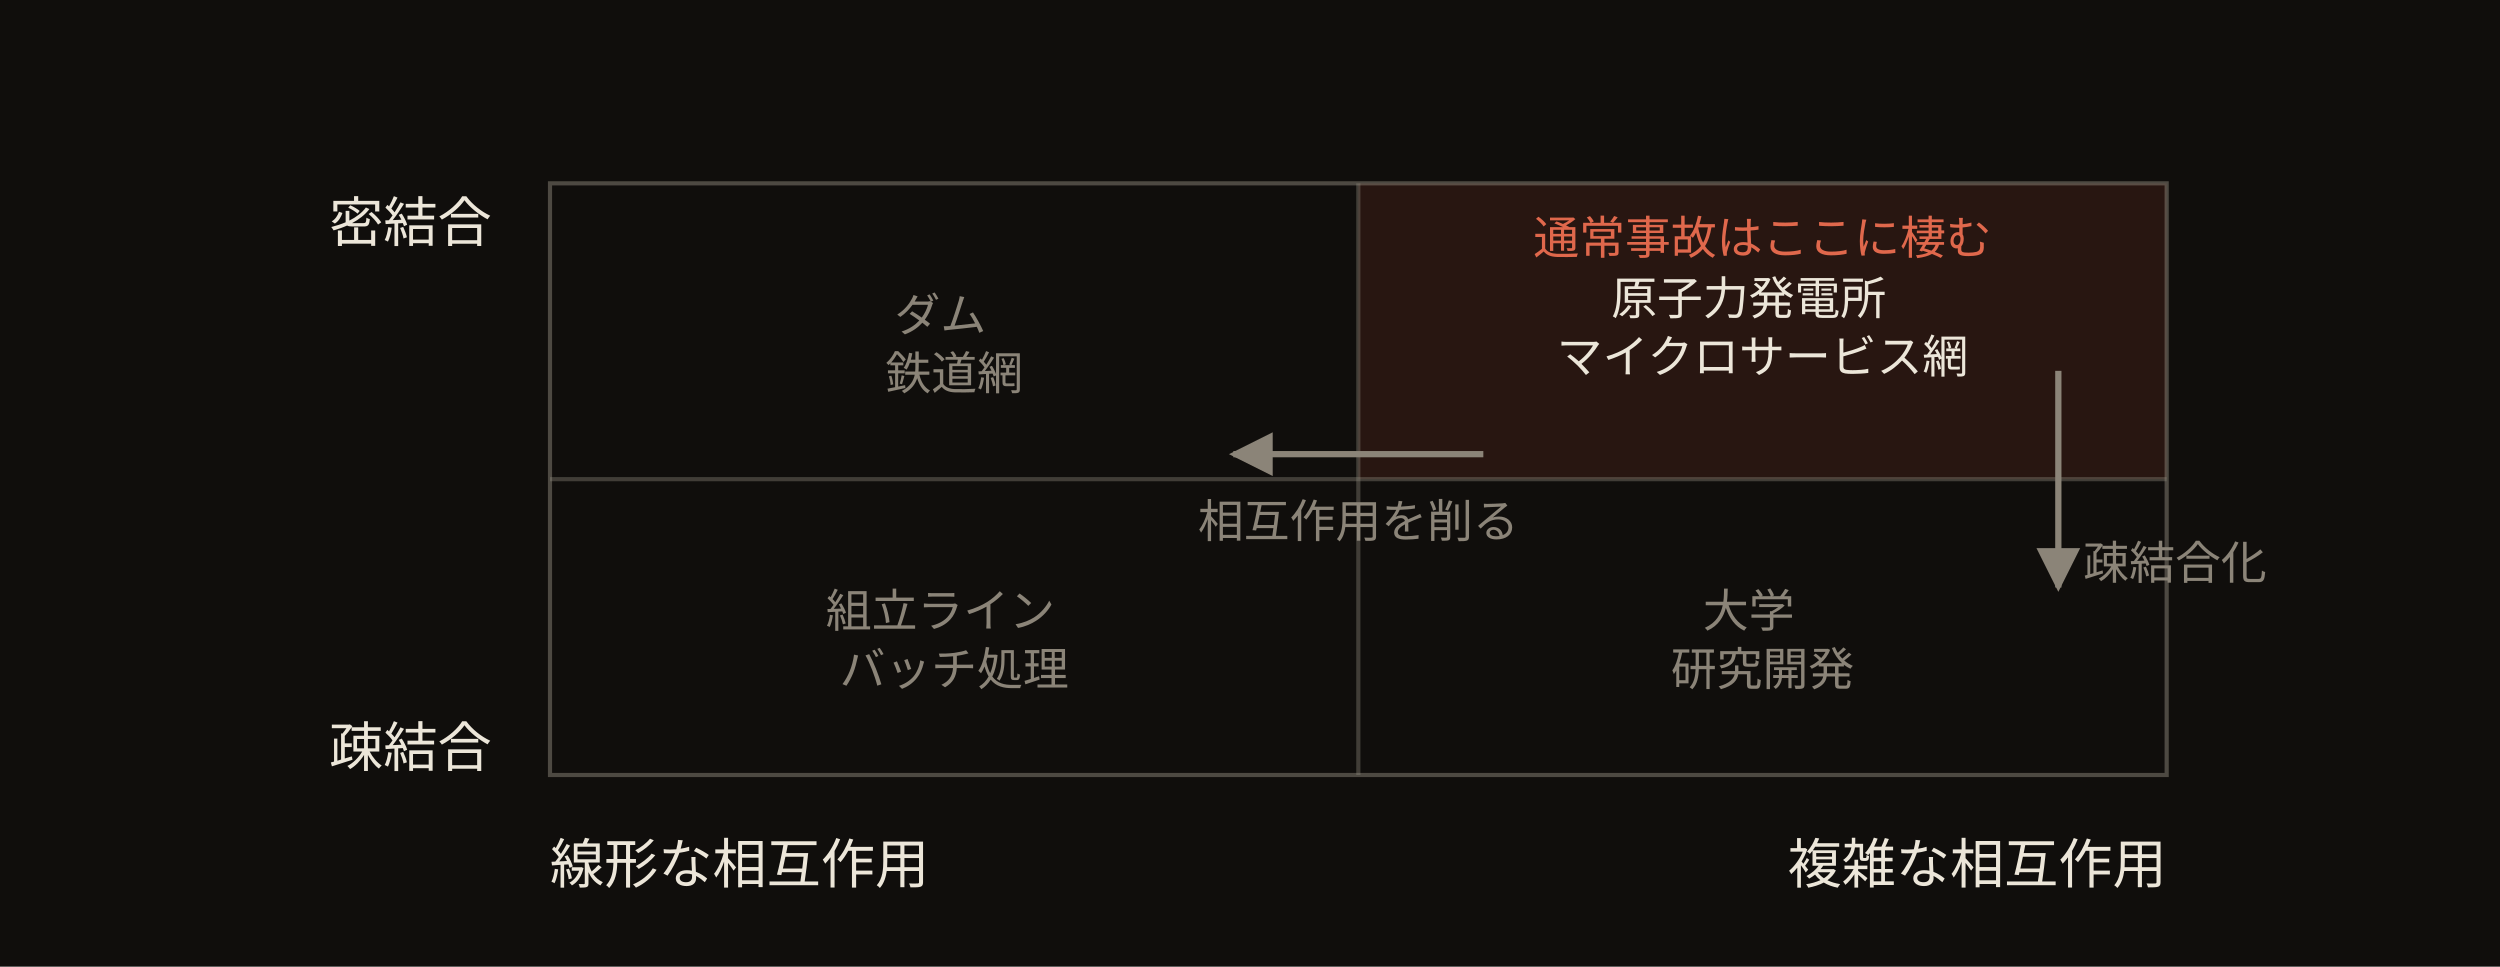
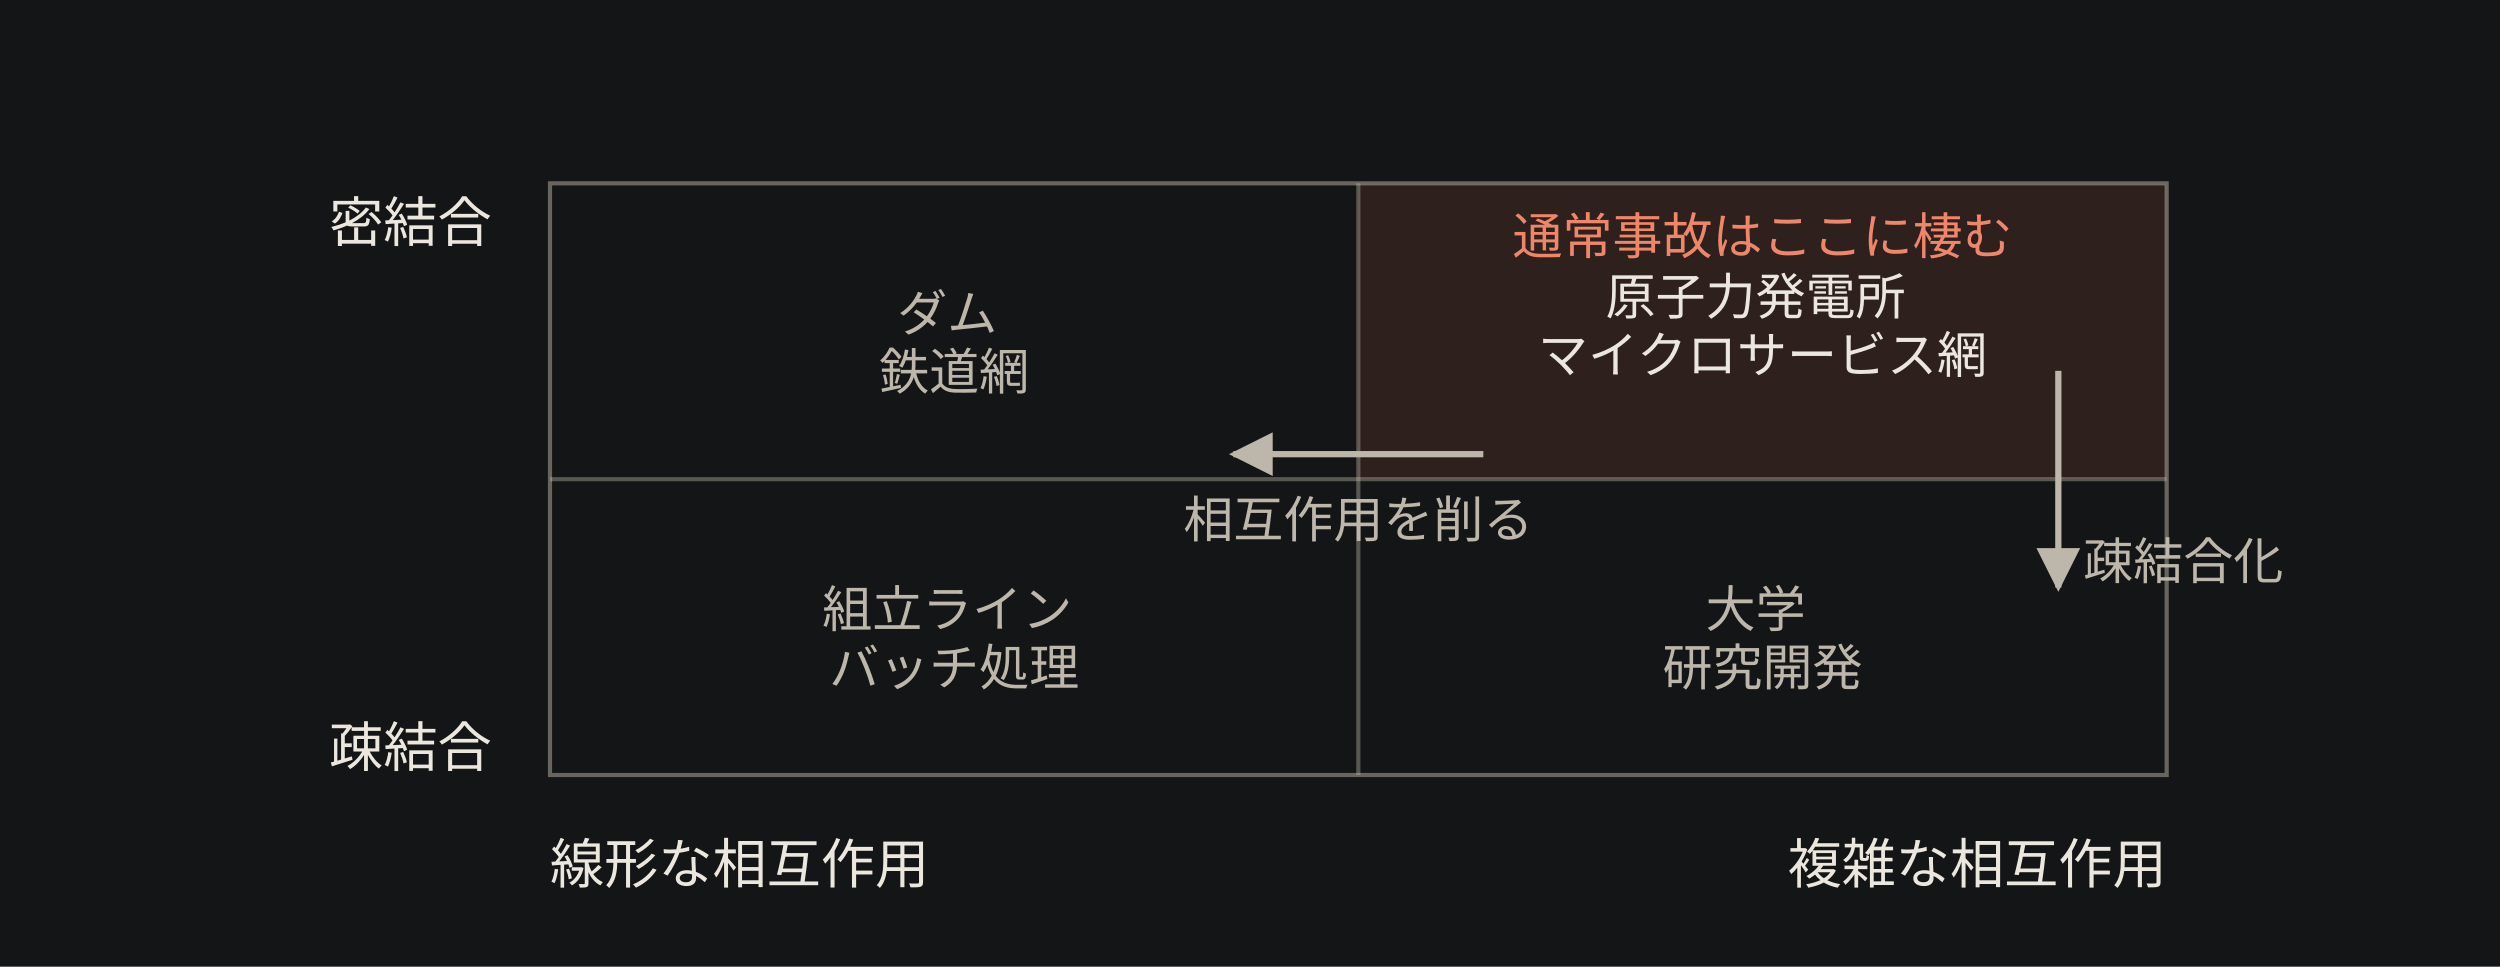
<svg xmlns="http://www.w3.org/2000/svg" width="600" height="232" viewBox="0 0 600 232" role="img">
-   <rect width="600" height="232" fill="#100e0c" />
+   <rect width="600" height="232" fill="#141516" />
  <defs>
    <marker id="na-arrow" viewBox="0 0 10 10" refX="9" refY="5" markerWidth="7" markerHeight="7" orient="auto">
-       <path d="M0,0 L10,5 L0,10 z" fill="#8b8478" />
+       <path d="M0,0 L10,5 L0,10 z" fill="#bdb6aa" />
    </marker>
  </defs>
-   <rect x="326" y="44" width="194" height="71" fill="#c9543a" fill-opacity="0.13" />
-   <rect x="132" y="44" width="388" height="142" fill="none" stroke="#8b8478" stroke-opacity="0.5" />
-   <line x1="326" y1="44" x2="326" y2="186" stroke="#8b8478" stroke-opacity="0.4" />
-   <line x1="132" y1="115" x2="520" y2="115" stroke="#8b8478" stroke-opacity="0.4" />
-   <text x="423" y="61" text-anchor="middle" font-family="ui-monospace, SFMono-Regular, Menlo, monospace" font-size="11" fill="#e0684c">通常事故はここに棲む</text>
-   <text x="229" y="150.5" text-anchor="middle" font-family="ui-monospace, SFMono-Regular, Menlo, monospace" font-size="11" fill="#8b8478">
+   <rect x="326" y="44" width="194" height="71" fill="#e36d51" fill-opacity="0.13" />
+   <rect x="132" y="44" width="388" height="142" fill="none" stroke="#bdb6aa" stroke-opacity="0.5" />
+   <line x1="326" y1="44" x2="326" y2="186" stroke="#bdb6aa" stroke-opacity="0.4" />
+   <line x1="132" y1="115" x2="520" y2="115" stroke="#bdb6aa" stroke-opacity="0.4" />
+   <text x="423" y="61" text-anchor="middle" font-family="'Atkinson Hyperlegible Next', system-ui, -apple-system, 'Segoe UI', Helvetica, Arial, sans-serif" font-size="12" fill="#ef8669">通常事故はここに棲む</text>
+   <text x="229" y="150.5" text-anchor="middle" font-family="'Atkinson Hyperlegible Next', system-ui, -apple-system, 'Segoe UI', Helvetica, Arial, sans-serif" font-size="12" fill="#bdb6aa">
    <tspan x="229" dy="0">組立ライン</tspan>
    <tspan x="229" dy="14">バッチ処理</tspan>
  </text>
-   <text x="229" y="79.5" text-anchor="middle" font-family="ui-monospace, SFMono-Regular, Menlo, monospace" font-size="11" fill="#8b8478">
+   <text x="229" y="79.5" text-anchor="middle" font-family="'Atkinson Hyperlegible Next', system-ui, -apple-system, 'Segoe UI', Helvetica, Arial, sans-serif" font-size="12" fill="#bdb6aa">
    <tspan x="229" dy="0">ダム</tspan>
    <tspan x="229" dy="14">鉄道網</tspan>
  </text>
-   <text x="423" y="150.5" text-anchor="middle" font-family="ui-monospace, SFMono-Regular, Menlo, monospace" font-size="11" fill="#8b8478">
+   <text x="423" y="150.5" text-anchor="middle" font-family="'Atkinson Hyperlegible Next', system-ui, -apple-system, 'Segoe UI', Helvetica, Arial, sans-serif" font-size="12" fill="#bdb6aa">
    <tspan x="423" dy="0">大学</tspan>
    <tspan x="423" dy="14">研究開発</tspan>
  </text>
-   <text x="423" y="75.5" text-anchor="middle" font-family="ui-monospace, SFMono-Regular, Menlo, monospace" font-size="11" fill="#ece6d9">
+   <text x="423" y="75.5" text-anchor="middle" font-family="'Atkinson Hyperlegible Next', system-ui, -apple-system, 'Segoe UI', Helvetica, Arial, sans-serif" font-size="12" fill="#ece7de">
    <tspan x="423" dy="0">原子力発電所</tspan>
    <tspan x="423" dy="14">マイクロサービス網</tspan>
  </text>
-   <line x1="494" y1="89" x2="494" y2="141" stroke="#8b8478" stroke-width="1.5" marker-end="url(#na-arrow)" />
-   <text x="500" y="139" font-family="ui-monospace, SFMono-Regular, Menlo, monospace" font-size="11" fill="#8b8478">疎結合化</text>
-   <line x1="356" y1="109" x2="296" y2="109" stroke="#8b8478" stroke-width="1.5" marker-end="url(#na-arrow)" />
-   <text x="326" y="129" text-anchor="middle" font-family="ui-monospace, SFMono-Regular, Menlo, monospace" font-size="11" fill="#8b8478">相互作用を削る</text>
-   <text x="118" y="58" text-anchor="end" font-family="ui-monospace, SFMono-Regular, Menlo, monospace" font-size="13" fill="#ece6d9">密結合</text>
-   <text x="118" y="184" text-anchor="end" font-family="ui-monospace, SFMono-Regular, Menlo, monospace" font-size="13" fill="#ece6d9">疎結合</text>
-   <text x="132" y="212" font-family="ui-monospace, SFMono-Regular, Menlo, monospace" font-size="13" fill="#ece6d9">線形な相互作用</text>
-   <text x="520" y="212" text-anchor="end" font-family="ui-monospace, SFMono-Regular, Menlo, monospace" font-size="13" fill="#ece6d9">複雑な相互作用</text>
+   <line x1="494" y1="89" x2="494" y2="141" stroke="#bdb6aa" stroke-width="1.5" marker-end="url(#na-arrow)" />
+   <text x="500" y="139" font-family="'Atkinson Hyperlegible Next', system-ui, -apple-system, 'Segoe UI', Helvetica, Arial, sans-serif" font-size="12" fill="#bdb6aa">疎結合化</text>
+   <line x1="356" y1="109" x2="296" y2="109" stroke="#bdb6aa" stroke-width="1.5" marker-end="url(#na-arrow)" />
+   <text x="326" y="129" text-anchor="middle" font-family="'Atkinson Hyperlegible Next', system-ui, -apple-system, 'Segoe UI', Helvetica, Arial, sans-serif" font-size="12" fill="#bdb6aa">相互作用を削る</text>
+   <text x="118" y="58" text-anchor="end" font-family="'Atkinson Hyperlegible Next', system-ui, -apple-system, 'Segoe UI', Helvetica, Arial, sans-serif" font-size="13" fill="#ece7de">密結合</text>
+   <text x="118" y="184" text-anchor="end" font-family="'Atkinson Hyperlegible Next', system-ui, -apple-system, 'Segoe UI', Helvetica, Arial, sans-serif" font-size="13" fill="#ece7de">疎結合</text>
+   <text x="132" y="212" font-family="'Atkinson Hyperlegible Next', system-ui, -apple-system, 'Segoe UI', Helvetica, Arial, sans-serif" font-size="13" fill="#ece7de">線形な相互作用</text>
+   <text x="520" y="212" text-anchor="end" font-family="'Atkinson Hyperlegible Next', system-ui, -apple-system, 'Segoe UI', Helvetica, Arial, sans-serif" font-size="13" fill="#ece7de">複雑な相互作用</text>
</svg>
